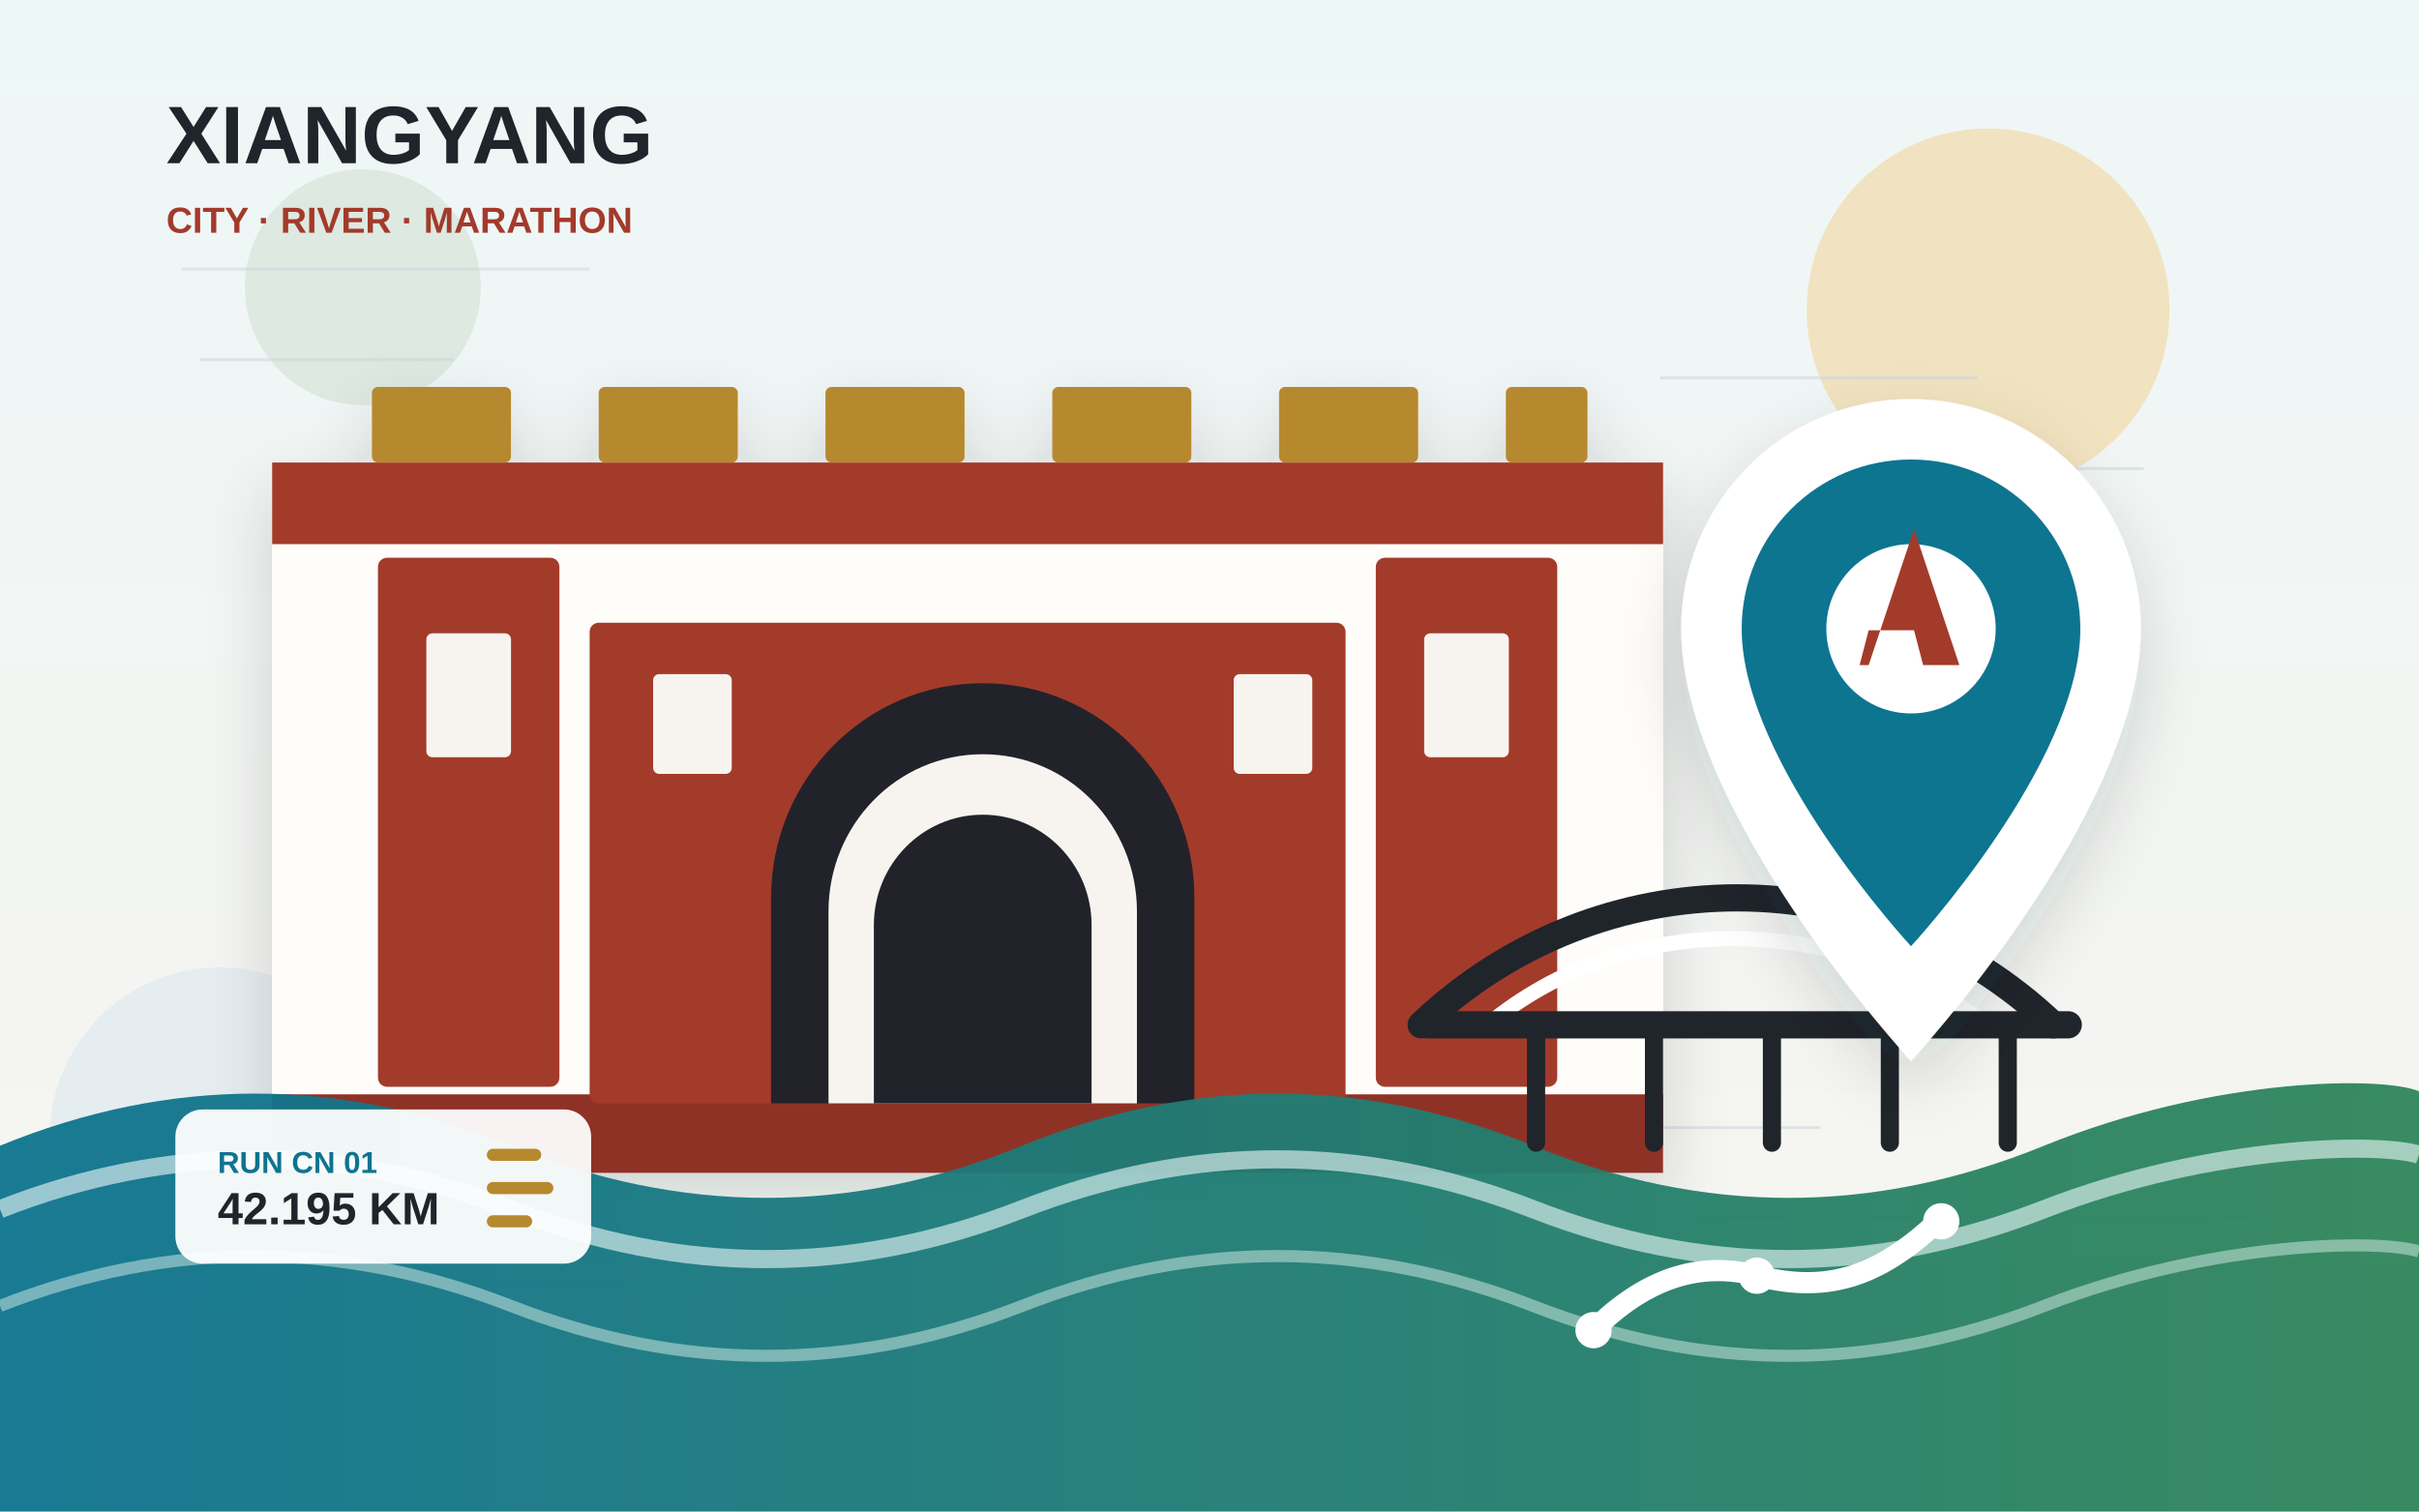
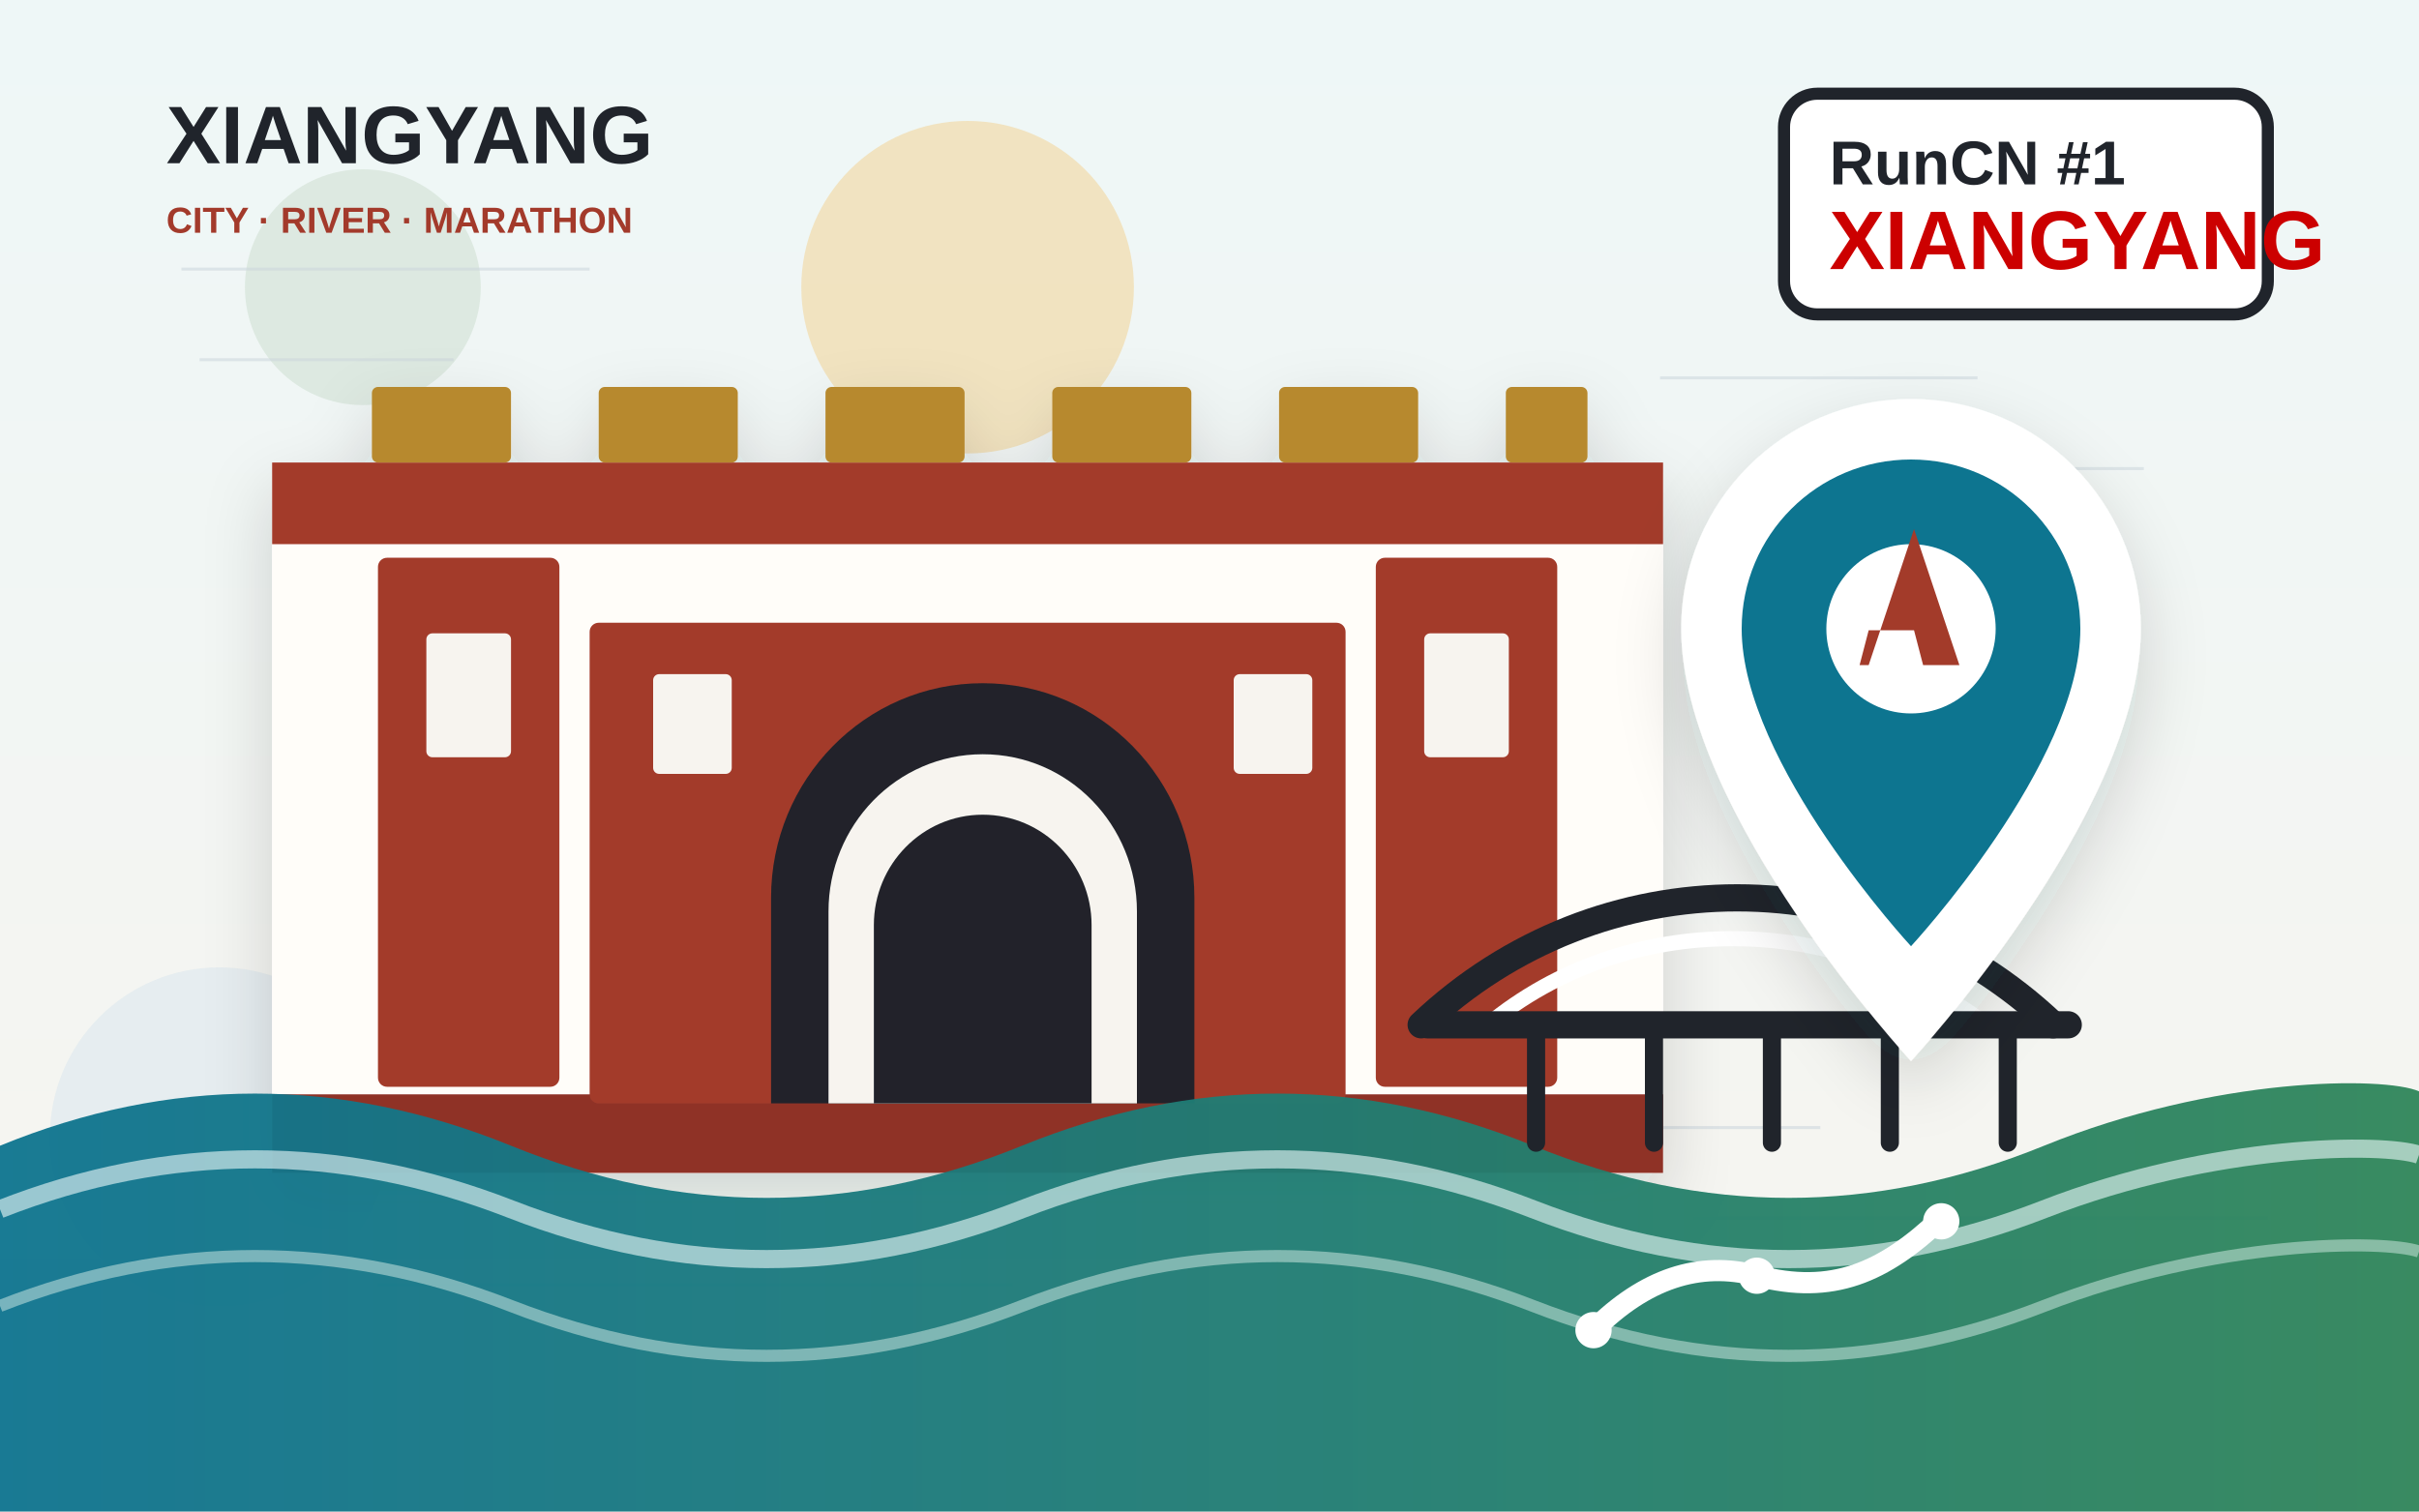
<svg xmlns="http://www.w3.org/2000/svg" viewBox="0 0 1600 1000" role="img" aria-labelledby="title desc">
  <defs>
    <linearGradient id="sky" x1="0" y1="0" x2="0" y2="1">
      <stop offset="0" stop-color="#eef7f7" />
      <stop offset="1" stop-color="#f7f4ef" />
    </linearGradient>
    <linearGradient id="river" x1="0" y1="0" x2="1" y2="0">
      <stop offset="0" stop-color="#0e7490" />
      <stop offset="1" stop-color="#2f855a" />
    </linearGradient>
    <filter id="softShadow" x="-20%" y="-20%" width="140%" height="140%">
      <feDropShadow dx="0" dy="18" stdDeviation="22" flood-color="#1f2937" flood-opacity="0.16" />
    </filter>
  </defs>
  <rect width="1600" height="1000" fill="url(#sky)" />
-   <circle cx="1315" cy="205" r="120" fill="#f2d7a0" opacity="0.62" />
+   <circle cx="640" cy="190" r="110" fill="#f2d7a0" opacity="0.62" />
  <circle cx="240" cy="190" r="78" fill="#dbe8df" opacity="0.92" />
  <circle cx="145" cy="752" r="112" fill="#e4ecef" opacity="0.9" />
  <g opacity="0.55" stroke="#cbd5dc" stroke-width="2" fill="none">
    <path d="M120 178h270M1120 806h380M1098 250h210M250 850h420" />
    <path d="M132 238h168M1188 310h230M1038 746h166" />
  </g>
  <g transform="translate(180 214)" filter="url(#softShadow)">
    <rect x="0" y="92" width="920" height="470" rx="8" fill="#ffffff" />
    <path d="M0 92h920v470H0z" fill="#fffdf9" />
    <path d="M0 92h920v54H0z" fill="#a33a2b" />
    <path d="M0 510h920v52H0z" fill="#8f3328" />
    <g fill="#b7892f">
      <rect x="66" y="42" width="92" height="50" rx="4" />
      <rect x="216" y="42" width="92" height="50" rx="4" />
      <rect x="366" y="42" width="92" height="50" rx="4" />
      <rect x="516" y="42" width="92" height="50" rx="4" />
      <rect x="666" y="42" width="92" height="50" rx="4" />
      <rect x="816" y="42" width="54" height="50" rx="4" />
    </g>
    <g fill="#a33a2b">
      <rect x="70" y="155" width="120" height="350" rx="6" />
      <rect x="730" y="155" width="120" height="350" rx="6" />
      <rect x="210" y="198" width="500" height="318" rx="6" />
    </g>
    <path d="M330 516V380c0-78 62-142 140-142s140 64 140 142v136z" fill="#20242b" />
    <path d="M368 516V389c0-57 45-104 102-104s102 47 102 104v127z" fill="#f7f4ef" />
    <path d="M398 516V398c0-40 32-73 72-73s72 33 72 73v118z" fill="#20242b" />
    <g fill="#f7f4ef">
      <rect x="102" y="205" width="56" height="82" rx="4" />
      <rect x="762" y="205" width="56" height="82" rx="4" />
      <rect x="252" y="232" width="52" height="66" rx="4" />
      <rect x="636" y="232" width="52" height="66" rx="4" />
    </g>
  </g>
  <g transform="translate(0 684)">
    <path d="M0 74c112-46 225-46 338 0s225 46 338 0 225-46 338 0 225 46 338 0 225-46 248-36v278H0z" fill="url(#river)" opacity="0.95" />
    <path d="M0 116c112-44 225-44 338 0s225 44 338 0 225-44 338 0 225 44 338 0 225-44 248-36" fill="none" stroke="#e8f7f7" stroke-width="12" opacity="0.62" />
    <path d="M0 180c112-44 225-44 338 0s225 44 338 0 225-44 338 0 225 44 338 0 225-44 248-36" fill="none" stroke="#d8eee7" stroke-width="8" opacity="0.5" />
  </g>
  <g transform="translate(940 560)" fill="none" stroke-linecap="round" stroke-linejoin="round">
    <path d="M0 118c118-112 300-112 418 0" stroke="#20242b" stroke-width="18" />
    <path d="M44 118c92-76 230-76 330 0" stroke="#ffffff" stroke-width="10" />
    <path d="M4 118h424" stroke="#20242b" stroke-width="18" />
    <path d="M76 118v78M154 118v78M232 118v78M310 118v78M388 118v78" stroke="#20242b" stroke-width="12" />
  </g>
  <g transform="translate(1086 264)" filter="url(#softShadow)">
    <path d="M178 0c84 0 152 68 152 152 0 122-152 286-152 286S26 274 26 152C26 68 94 0 178 0z" fill="#ffffff" />
    <path d="M178 40c62 0 112 50 112 112 0 89-112 210-112 210S66 241 66 152C66 90 116 40 178 40z" fill="#0e7490" />
    <circle cx="178" cy="152" r="56" fill="#ffffff" />
    <path d="M150 176l30-90 30 90h-24l-6-23h-30l-6 23z" fill="#a33a2b" />
  </g>
-   <g transform="translate(116 734)" fill="#ffffff">
-     <rect x="0" y="0" width="275" height="102" rx="18" opacity="0.94" />
-     <text x="28" y="42" font-family="Arial, sans-serif" font-size="20" font-weight="700" fill="#0e7490">RUN CN 01</text>
-     <text x="28" y="76" font-family="Arial, sans-serif" font-size="30" font-weight="800" fill="#20242b">42.195 KM</text>
-     <path d="M210 30h28M210 52h36M210 74h22" stroke="#b7892f" stroke-width="8" stroke-linecap="round" />
-   </g>
  <g transform="translate(1012 808)" fill="none" stroke="#ffffff" stroke-linecap="round" stroke-linejoin="round">
    <path d="M42 72c34-34 70-46 108-36 50 13 84-2 122-38" stroke-width="14" />
    <circle cx="42" cy="72" r="12" fill="#ffffff" stroke="none" />
    <circle cx="150" cy="36" r="12" fill="#ffffff" stroke="none" />
    <circle cx="272" cy="0" r="12" fill="#ffffff" stroke="none" />
  </g>
  <g transform="translate(110 108)">
    <text x="0" y="0" font-family="Arial, sans-serif" font-size="54" font-weight="800" fill="#20242b">XIANGYANG</text>
    <text x="0" y="46" font-family="Arial, sans-serif" font-size="24" font-weight="700" fill="#a33a2b">CITY · RIVER · MARATHON</text>
  </g>
+   <rect x="1180" y="62" width="320" height="146" rx="22" fill="#ffffff" stroke="#20242b" stroke-width="8" />
+   <text x="1210" y="122" font-family="Arial, sans-serif" font-size="41" font-weight="900" fill="#20242b">RunCN #1</text>
+   <text x="1210" y="178" font-family="Arial, sans-serif" font-size="55" font-weight="900" fill="#cc0000">XIANGYANG</text>
</svg>
